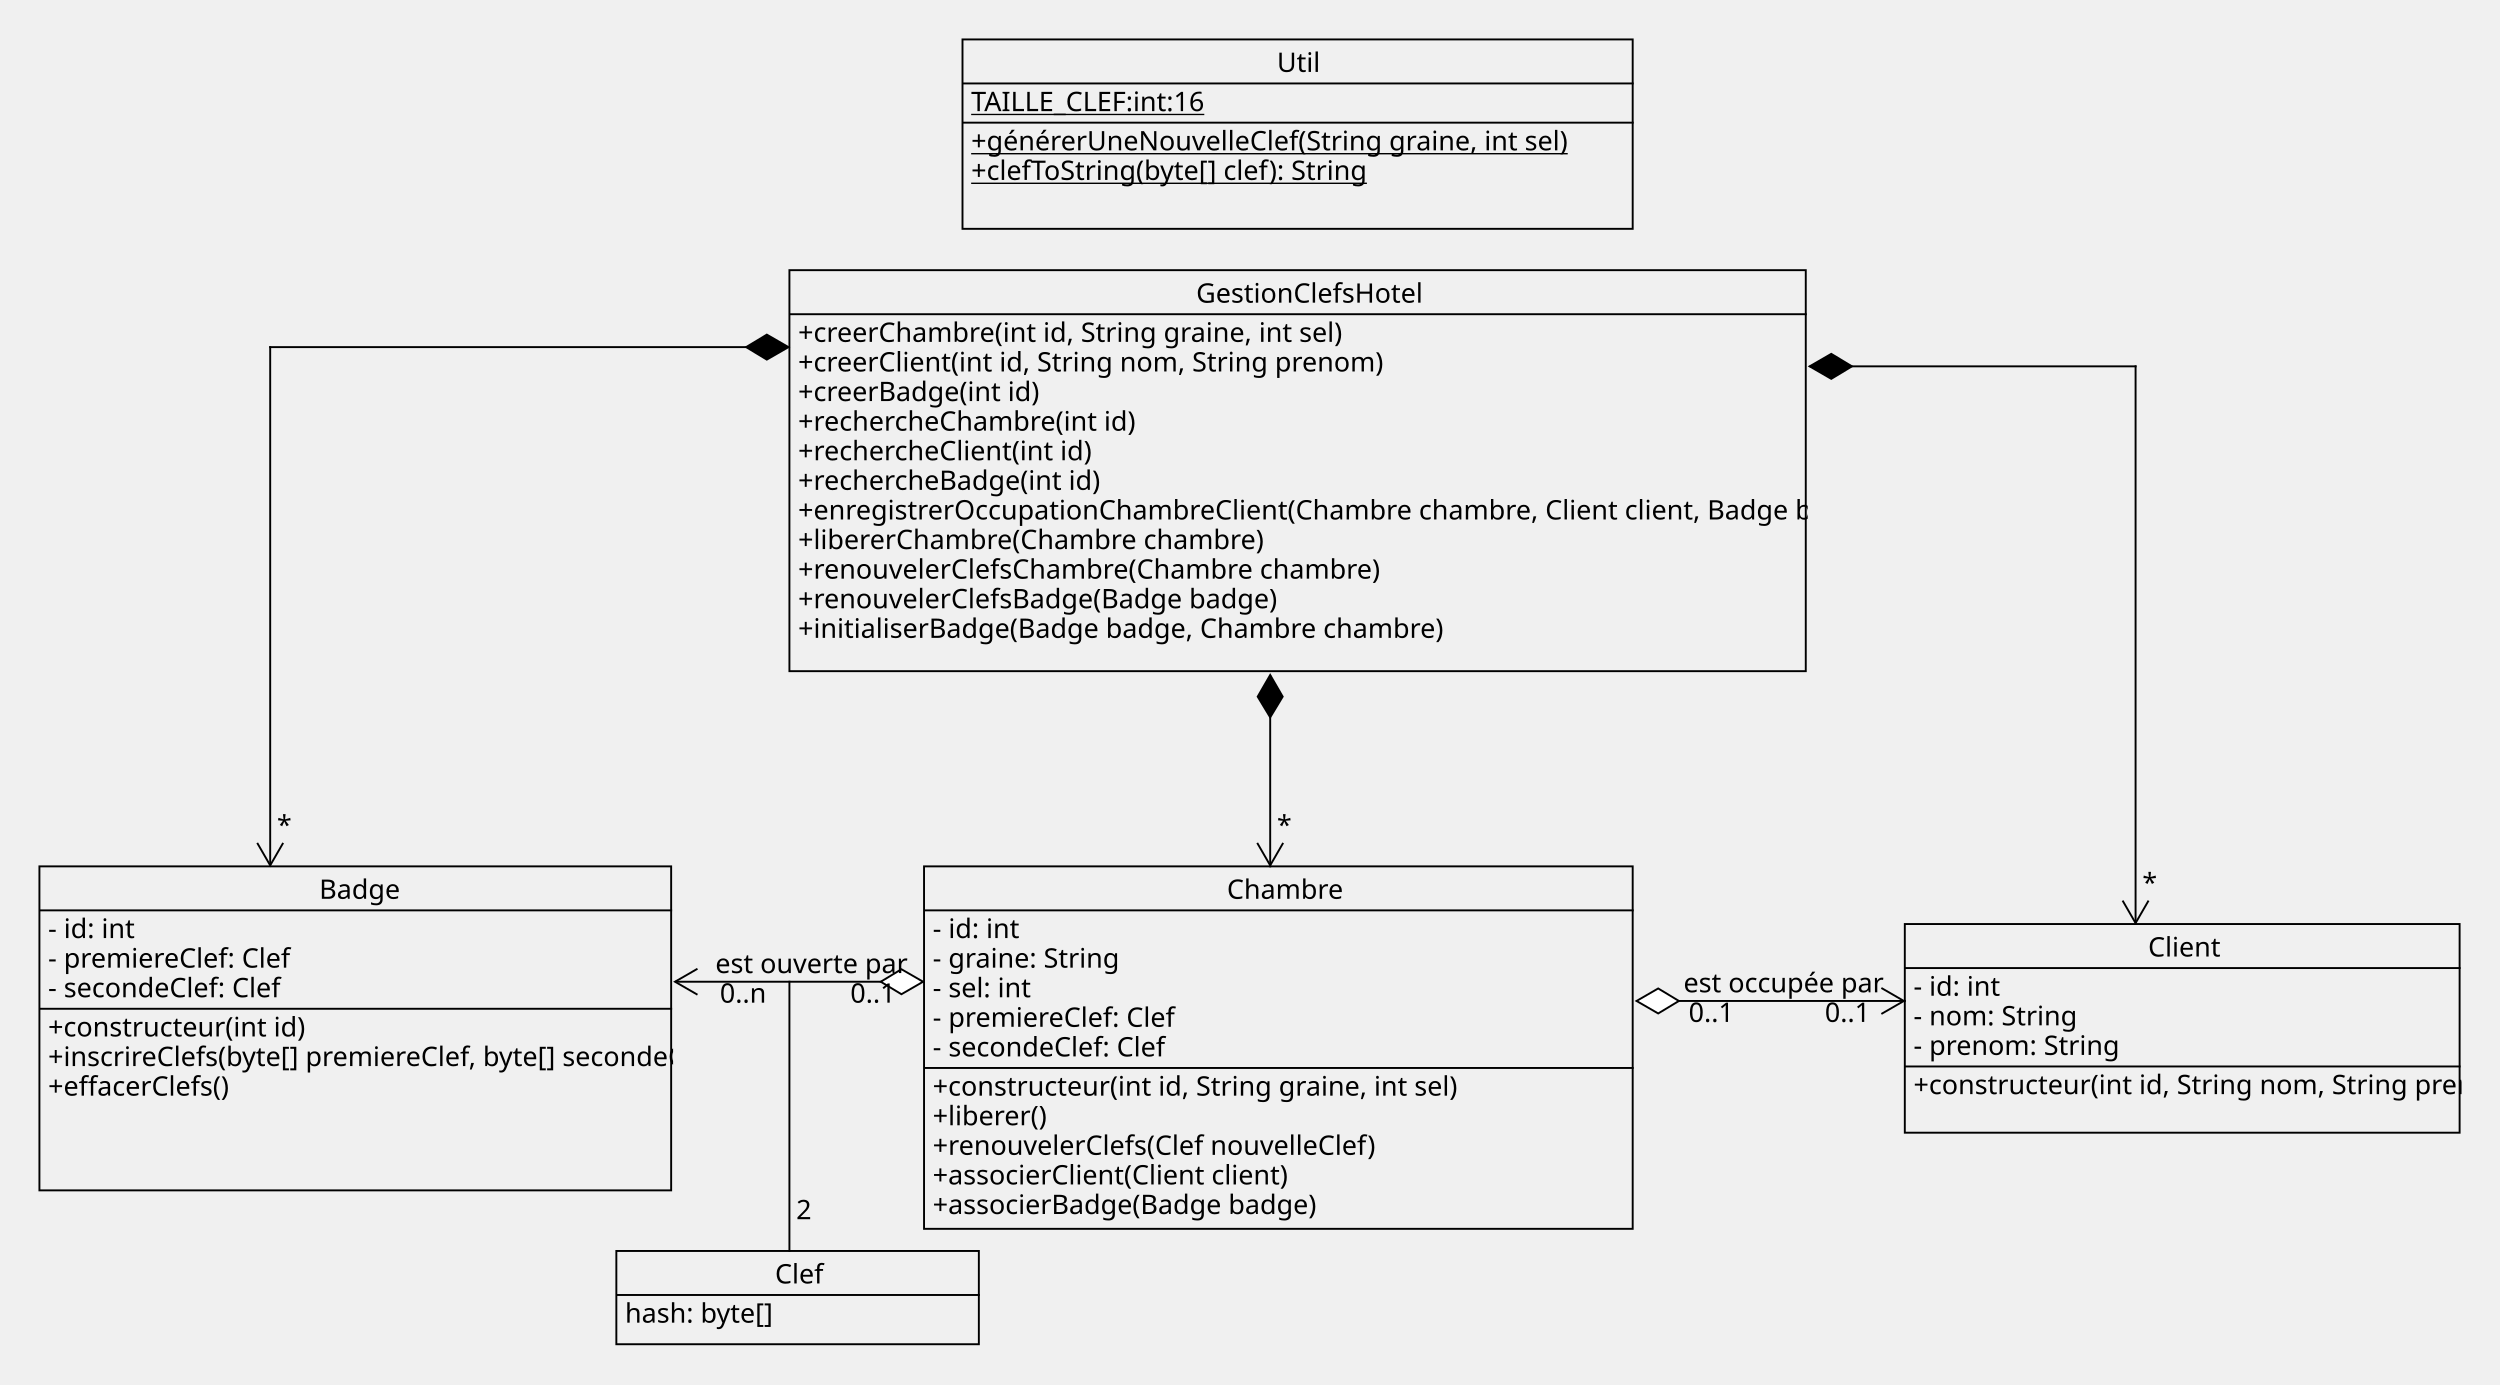
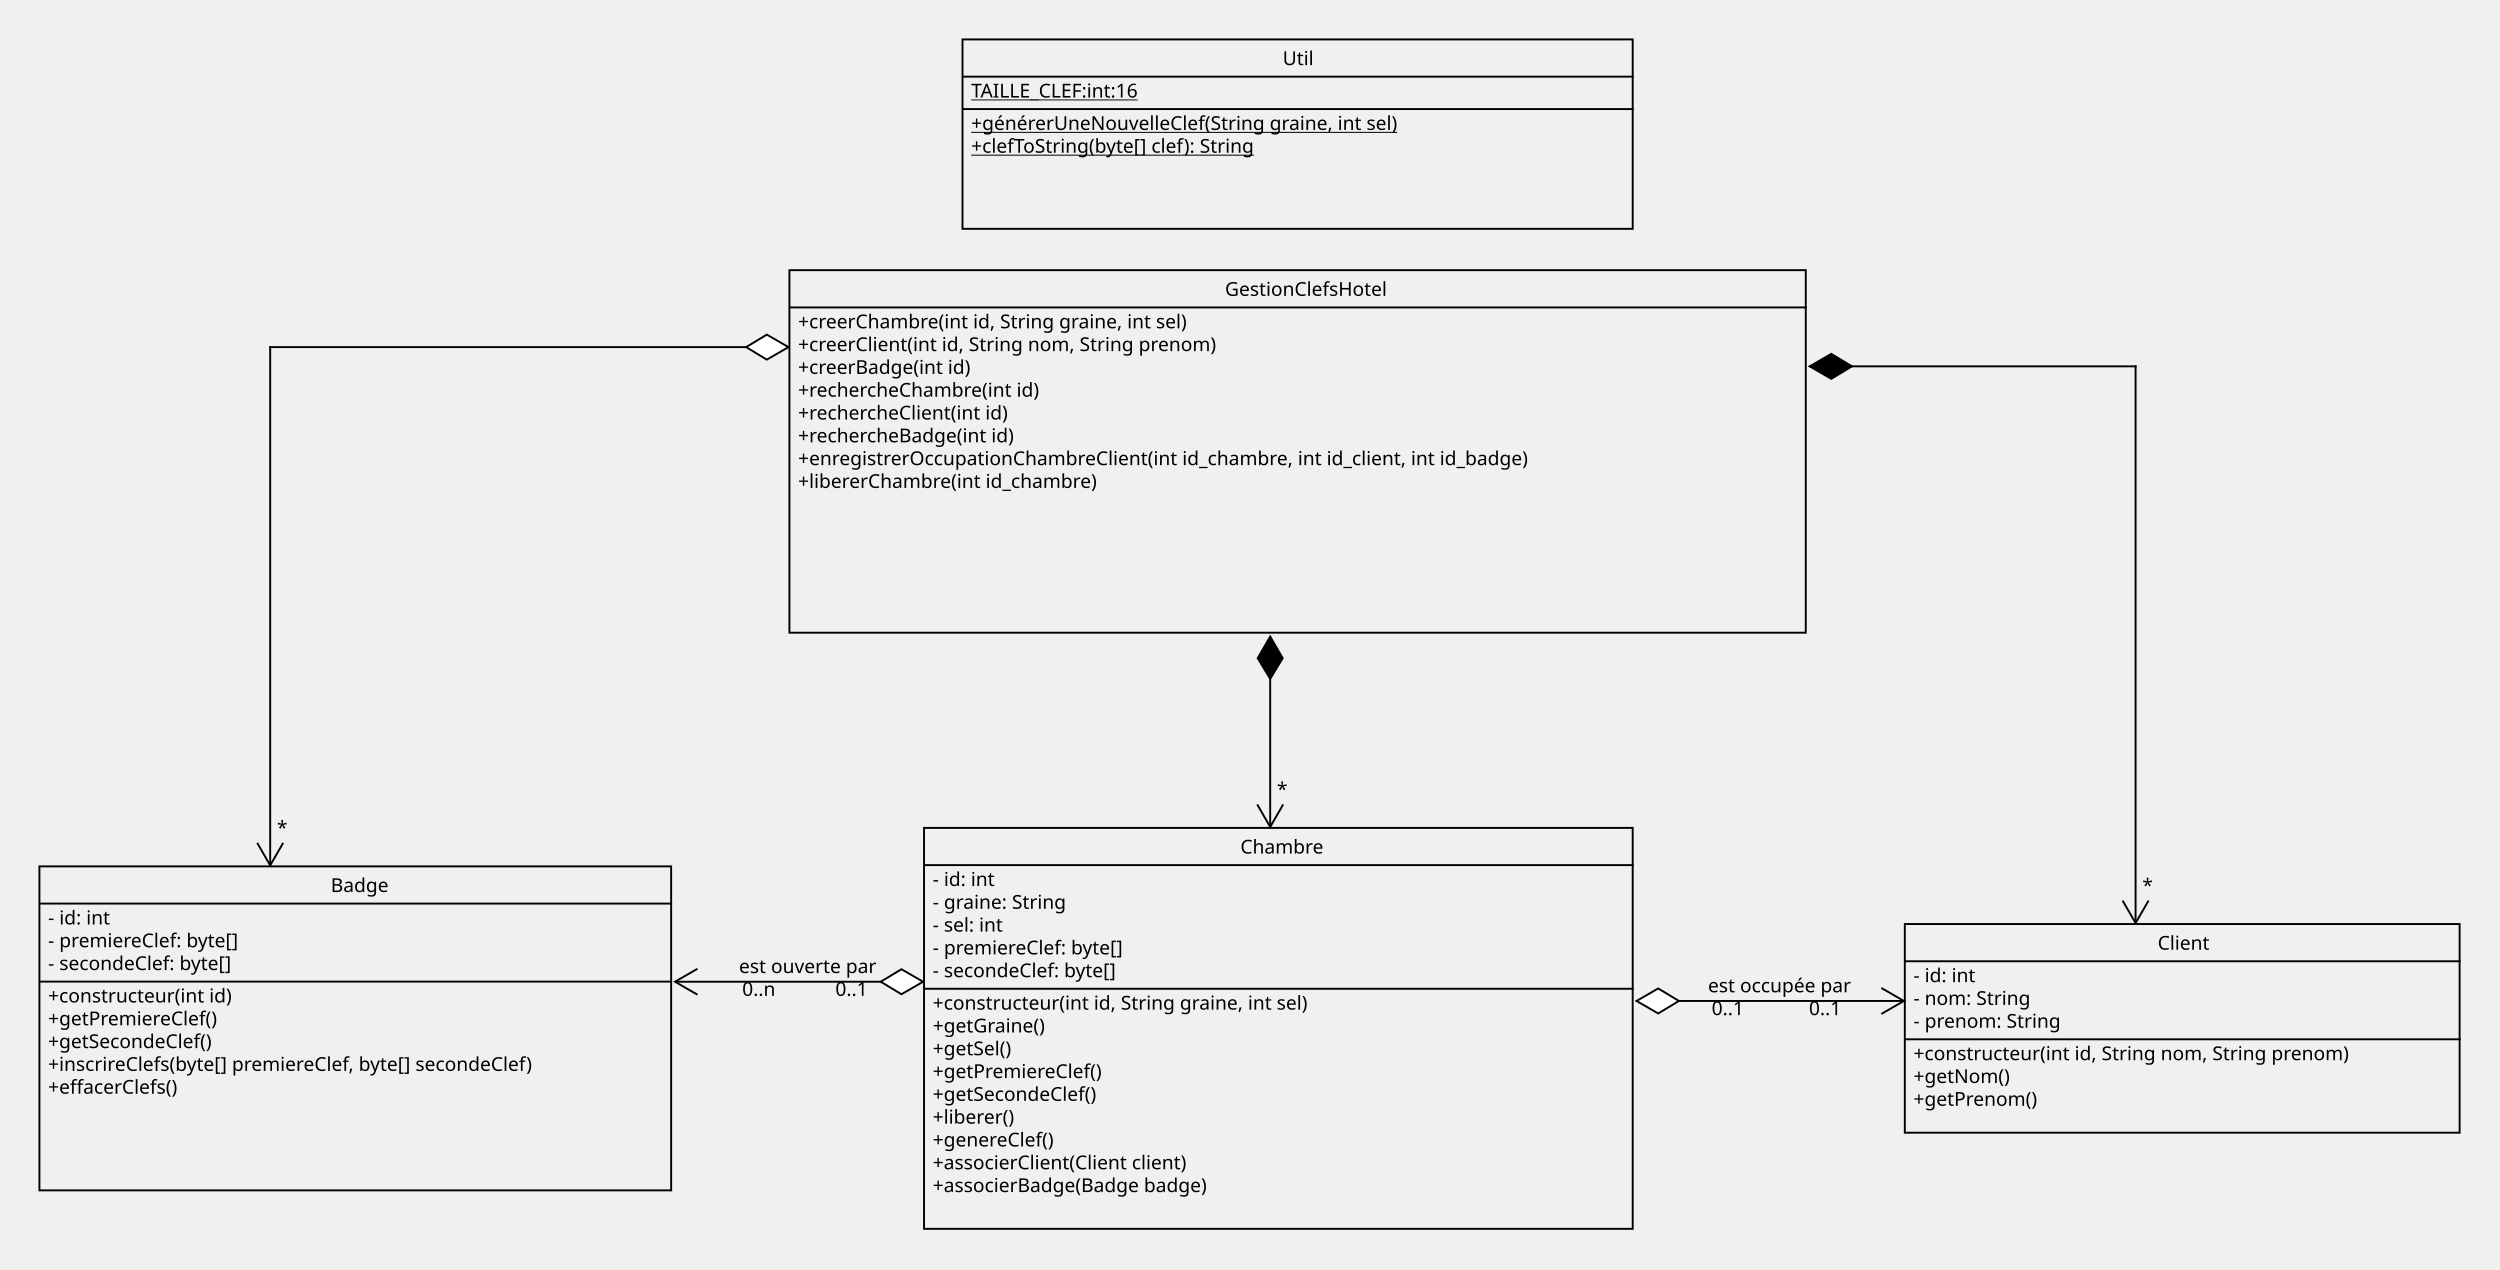
- <svg xmlns="http://www.w3.org/2000/svg" fill-opacity="1" color-rendering="auto" color-interpolation="auto" text-rendering="auto" stroke="black" stroke-linecap="square" width="1300" stroke-miterlimit="10" shape-rendering="auto" stroke-opacity="1" fill="black" stroke-dasharray="none" font-weight="normal" stroke-width="1" viewBox="10 0 1300 720" height="720" font-family="'Dialog'" font-style="normal" stroke-linejoin="miter" font-size="12px" stroke-dashoffset="0" image-rendering="auto">
+ <svg xmlns="http://www.w3.org/2000/svg" fill-opacity="1" color-rendering="auto" color-interpolation="auto" text-rendering="auto" stroke="black" stroke-linecap="square" width="1300" stroke-miterlimit="10" shape-rendering="auto" stroke-opacity="1" fill="black" stroke-dasharray="none" font-weight="normal" stroke-width="1" viewBox="10 0 1300 660" height="660" font-family="'Dialog'" font-style="normal" stroke-linejoin="miter" font-size="12px" stroke-dashoffset="0" image-rendering="auto">
  <defs id="genericDefs" />
  <g>
    <defs id="defs1">
      <clipPath clipPathUnits="userSpaceOnUse" id="clipPath1">
        <path d="M0 0 L2147483647 0 L2147483647 2147483647 L0 2147483647 L0 0 Z" />
      </clipPath>
      <clipPath clipPathUnits="userSpaceOnUse" id="clipPath2">
-         <path d="M0 0 L0 50 L190 50 L190 0 Z" />
+         <path d="M0 0 L0 170 L330 170 L330 0 Z" />
      </clipPath>
      <clipPath clipPathUnits="userSpaceOnUse" id="clipPath3">
-         <path d="M0 0 L0 170 L330 170 L330 0 Z" />
+         <path d="M0 0 L0 110 L290 110 L290 0 Z" />
      </clipPath>
      <clipPath clipPathUnits="userSpaceOnUse" id="clipPath4">
-         <path d="M0 0 L0 110 L290 110 L290 0 Z" />
+         <path d="M0 0 L0 210 L370 210 L370 0 Z" />
      </clipPath>
      <clipPath clipPathUnits="userSpaceOnUse" id="clipPath5">
-         <path d="M0 0 L0 190 L370 190 L370 0 Z" />
+         <path d="M0 0 L0 100 L350 100 L350 0 Z" />
      </clipPath>
      <clipPath clipPathUnits="userSpaceOnUse" id="clipPath6">
-         <path d="M0 0 L0 100 L350 100 L350 0 Z" />
+         <path d="M0 0 L0 190 L530 190 L530 0 Z" />
      </clipPath>
      <clipPath clipPathUnits="userSpaceOnUse" id="clipPath7">
-         <path d="M0 0 L0 210 L530 210 L530 0 Z" />
+         <path d="M0 0 L0 40 L170 40 L170 0 Z" />
      </clipPath>
      <clipPath clipPathUnits="userSpaceOnUse" id="clipPath8">
-         <path d="M0 0 L0 50 L170 50 L170 0 Z" />
+         <path d="M0 0 L0 40 L160 40 L160 0 Z" />
      </clipPath>
      <clipPath clipPathUnits="userSpaceOnUse" id="clipPath9">
-         <path d="M0 0 L0 170 L40 170 L40 0 Z" />
+         <path d="M0 0 L0 320 L200 320 L200 0 Z" />
      </clipPath>
      <clipPath clipPathUnits="userSpaceOnUse" id="clipPath10">
-         <path d="M0 0 L0 50 L160 50 L160 0 Z" />
+         <path d="M0 0 L0 300 L300 300 L300 0 Z" />
      </clipPath>
      <clipPath clipPathUnits="userSpaceOnUse" id="clipPath11">
-         <path d="M0 0 L0 320 L200 320 L200 0 Z" />
-       </clipPath>
-       <clipPath clipPathUnits="userSpaceOnUse" id="clipPath12">
-         <path d="M0 0 L0 300 L300 300 L300 0 Z" />
-       </clipPath>
-       <clipPath clipPathUnits="userSpaceOnUse" id="clipPath13">
        <path d="M0 0 L0 130 L30 130 L30 0 Z" />
      </clipPath>
    </defs>
-     <g fill="rgb(255,255,255)" fill-opacity="0" transform="translate(330,650)" stroke-opacity="0" stroke="rgb(255,255,255)">
-       <rect x="0.5" width="188.5" height="48.5" y="0.5" clip-path="url(#clipPath2)" stroke="none" />
-     </g>
-     <g transform="translate(330,650)">
-       <rect fill="none" x="0.5" width="188.5" height="48.5" y="0.5" clip-path="url(#clipPath2)" />
-       <text x="83" font-size="14px" y="17.391" clip-path="url(#clipPath2)" font-family="sans-serif" stroke="none" xml:space="preserve">Clef</text>
-       <path fill="none" d="M1 23.391 L189 23.391" clip-path="url(#clipPath2)" />
-       <text x="5" font-size="14px" y="37.781" clip-path="url(#clipPath2)" font-family="sans-serif" stroke="none" xml:space="preserve">hash: byte[]</text>
-     </g>
    <g fill="rgb(255,255,255)" fill-opacity="0" transform="translate(30,450)" stroke-opacity="0" stroke="rgb(255,255,255)">
-       <rect x="0.5" width="328.5" height="168.5" y="0.5" clip-path="url(#clipPath3)" stroke="none" />
+       <rect x="0.5" width="328.5" height="168.5" y="0.5" clip-path="url(#clipPath2)" stroke="none" />
    </g>
    <g transform="translate(30,450)">
-       <rect fill="none" x="0.5" width="328.5" height="168.5" y="0.5" clip-path="url(#clipPath3)" />
-       <text x="146" font-size="14px" y="17.391" clip-path="url(#clipPath3)" font-family="sans-serif" stroke="none" xml:space="preserve">Badge</text>
-       <path fill="none" d="M1 23.391 L329 23.391" clip-path="url(#clipPath3)" />
-       <text x="5" font-size="14px" y="37.781" clip-path="url(#clipPath3)" font-family="sans-serif" stroke="none" xml:space="preserve">- id: int</text>
-       <text x="5" font-size="14px" y="53.172" clip-path="url(#clipPath3)" font-family="sans-serif" stroke="none" xml:space="preserve">- premiereClef: Clef</text>
-       <text x="5" font-size="14px" y="68.562" clip-path="url(#clipPath3)" font-family="sans-serif" stroke="none" xml:space="preserve">- secondeClef: Clef</text>
-       <path fill="none" d="M1 74.562 L329 74.562" clip-path="url(#clipPath3)" />
-       <text x="5" font-size="14px" y="88.953" clip-path="url(#clipPath3)" font-family="sans-serif" stroke="none" xml:space="preserve">+constructeur(int id)</text>
-       <text x="5" font-size="14px" y="104.344" clip-path="url(#clipPath3)" font-family="sans-serif" stroke="none" xml:space="preserve">+inscrireClefs(byte[] premiereClef, byte[] secondeClef)</text>
-       <text x="5" font-size="14px" y="119.734" clip-path="url(#clipPath3)" font-family="sans-serif" stroke="none" xml:space="preserve">+effacerClefs()</text>
+       <rect fill="none" x="0.5" width="328.5" height="168.5" y="0.5" clip-path="url(#clipPath2)" />
+       <text x="152" font-size="10px" y="13.859" clip-path="url(#clipPath2)" font-family="sans-serif" stroke="none" xml:space="preserve">Badge</text>
+       <path fill="none" d="M1 19.859 L329 19.859" clip-path="url(#clipPath2)" />
+       <text x="5" font-size="10px" y="30.719" clip-path="url(#clipPath2)" font-family="sans-serif" stroke="none" xml:space="preserve">- id: int</text>
+       <text x="5" font-size="10px" y="42.578" clip-path="url(#clipPath2)" font-family="sans-serif" stroke="none" xml:space="preserve">- premiereClef: byte[]</text>
+       <text x="5" font-size="10px" y="54.438" clip-path="url(#clipPath2)" font-family="sans-serif" stroke="none" xml:space="preserve">- secondeClef: byte[]</text>
+       <path fill="none" d="M1 60.438 L329 60.438" clip-path="url(#clipPath2)" />
+       <text x="5" font-size="10px" y="71.297" clip-path="url(#clipPath2)" font-family="sans-serif" stroke="none" xml:space="preserve">+constructeur(int id)</text>
+       <text x="5" font-size="10px" y="83.156" clip-path="url(#clipPath2)" font-family="sans-serif" stroke="none" xml:space="preserve">+getPremiereClef()</text>
+       <text x="5" font-size="10px" y="95.016" clip-path="url(#clipPath2)" font-family="sans-serif" stroke="none" xml:space="preserve">+getSecondeClef()</text>
+       <text x="5" font-size="10px" y="106.875" clip-path="url(#clipPath2)" font-family="sans-serif" stroke="none" xml:space="preserve">+inscrireClefs(byte[] premiereClef, byte[] secondeClef)</text>
+       <text x="5" font-size="10px" y="118.734" clip-path="url(#clipPath2)" font-family="sans-serif" stroke="none" xml:space="preserve">+effacerClefs()</text>
    </g>
    <g fill="rgb(255,255,255)" fill-opacity="0" transform="translate(1000,480)" stroke-opacity="0" stroke="rgb(255,255,255)">
-       <rect x="0.5" width="288.5" height="108.5" y="0.5" clip-path="url(#clipPath4)" stroke="none" />
+       <rect x="0.5" width="288.5" height="108.5" y="0.5" clip-path="url(#clipPath3)" stroke="none" />
    </g>
    <g transform="translate(1000,480)">
-       <rect fill="none" x="0.5" width="288.5" height="108.5" y="0.5" clip-path="url(#clipPath4)" />
-       <text x="127" font-size="14px" y="17.391" clip-path="url(#clipPath4)" font-family="sans-serif" stroke="none" xml:space="preserve">Client</text>
-       <path fill="none" d="M1 23.391 L289 23.391" clip-path="url(#clipPath4)" />
-       <text x="5" font-size="14px" y="37.781" clip-path="url(#clipPath4)" font-family="sans-serif" stroke="none" xml:space="preserve">- id: int</text>
-       <text x="5" font-size="14px" y="53.172" clip-path="url(#clipPath4)" font-family="sans-serif" stroke="none" xml:space="preserve">- nom: String</text>
-       <text x="5" font-size="14px" y="68.562" clip-path="url(#clipPath4)" font-family="sans-serif" stroke="none" xml:space="preserve">- prenom: String</text>
-       <path fill="none" d="M1 74.562 L289 74.562" clip-path="url(#clipPath4)" />
-       <text x="5" font-size="14px" y="88.953" clip-path="url(#clipPath4)" font-family="sans-serif" stroke="none" xml:space="preserve">+constructeur(int id, String nom, String prenom)</text>
+       <rect fill="none" x="0.5" width="288.5" height="108.5" y="0.5" clip-path="url(#clipPath3)" />
+       <text x="132" font-size="10px" y="13.859" clip-path="url(#clipPath3)" font-family="sans-serif" stroke="none" xml:space="preserve">Client</text>
+       <path fill="none" d="M1 19.859 L289 19.859" clip-path="url(#clipPath3)" />
+       <text x="5" font-size="10px" y="30.719" clip-path="url(#clipPath3)" font-family="sans-serif" stroke="none" xml:space="preserve">- id: int</text>
+       <text x="5" font-size="10px" y="42.578" clip-path="url(#clipPath3)" font-family="sans-serif" stroke="none" xml:space="preserve">- nom: String</text>
+       <text x="5" font-size="10px" y="54.438" clip-path="url(#clipPath3)" font-family="sans-serif" stroke="none" xml:space="preserve">- prenom: String</text>
+       <path fill="none" d="M1 60.438 L289 60.438" clip-path="url(#clipPath3)" />
+       <text x="5" font-size="10px" y="71.297" clip-path="url(#clipPath3)" font-family="sans-serif" stroke="none" xml:space="preserve">+constructeur(int id, String nom, String prenom)</text>
+       <text x="5" font-size="10px" y="83.156" clip-path="url(#clipPath3)" font-family="sans-serif" stroke="none" xml:space="preserve">+getNom()</text>
+       <text x="5" font-size="10px" y="95.016" clip-path="url(#clipPath3)" font-family="sans-serif" stroke="none" xml:space="preserve">+getPrenom()</text>
    </g>
-     <g fill="rgb(255,255,255)" fill-opacity="0" transform="translate(490,450)" stroke-opacity="0" stroke="rgb(255,255,255)">
-       <rect x="0.5" width="368.5" height="188.5" y="0.5" clip-path="url(#clipPath5)" stroke="none" />
+     <g fill="rgb(255,255,255)" fill-opacity="0" transform="translate(490,430)" stroke-opacity="0" stroke="rgb(255,255,255)">
+       <rect x="0.5" width="368.5" height="208.5" y="0.5" clip-path="url(#clipPath4)" stroke="none" />
    </g>
-     <g transform="translate(490,450)">
-       <rect fill="none" x="0.5" width="368.5" height="188.5" y="0.5" clip-path="url(#clipPath5)" />
-       <text x="158" font-size="14px" y="17.391" clip-path="url(#clipPath5)" font-family="sans-serif" stroke="none" xml:space="preserve">Chambre</text>
-       <path fill="none" d="M1 23.391 L369 23.391" clip-path="url(#clipPath5)" />
-       <text x="5" font-size="14px" y="37.781" clip-path="url(#clipPath5)" font-family="sans-serif" stroke="none" xml:space="preserve">- id: int</text>
-       <text x="5" font-size="14px" y="53.172" clip-path="url(#clipPath5)" font-family="sans-serif" stroke="none" xml:space="preserve">- graine: String</text>
-       <text x="5" font-size="14px" y="68.562" clip-path="url(#clipPath5)" font-family="sans-serif" stroke="none" xml:space="preserve">- sel: int</text>
-       <text x="5" font-size="14px" y="83.953" clip-path="url(#clipPath5)" font-family="sans-serif" stroke="none" xml:space="preserve">- premiereClef: Clef</text>
-       <text x="5" font-size="14px" y="99.344" clip-path="url(#clipPath5)" font-family="sans-serif" stroke="none" xml:space="preserve">- secondeClef: Clef</text>
-       <path fill="none" d="M1 105.344 L369 105.344" clip-path="url(#clipPath5)" />
-       <text x="5" font-size="14px" y="119.734" clip-path="url(#clipPath5)" font-family="sans-serif" stroke="none" xml:space="preserve">+constructeur(int id, String graine, int sel)</text>
-       <text x="5" font-size="14px" y="135.125" clip-path="url(#clipPath5)" font-family="sans-serif" stroke="none" xml:space="preserve">+liberer()</text>
-       <text x="5" font-size="14px" y="150.516" clip-path="url(#clipPath5)" font-family="sans-serif" stroke="none" xml:space="preserve">+renouvelerClefs(Clef nouvelleClef)</text>
-       <text x="5" font-size="14px" y="165.906" clip-path="url(#clipPath5)" font-family="sans-serif" stroke="none" xml:space="preserve">+associerClient(Client client)</text>
-       <text x="5" font-size="14px" y="181.297" clip-path="url(#clipPath5)" font-family="sans-serif" stroke="none" xml:space="preserve">+associerBadge(Badge badge)</text>
+     <g transform="translate(490,430)">
+       <rect fill="none" x="0.5" width="368.5" height="208.5" y="0.5" clip-path="url(#clipPath4)" />
+       <text x="165" font-size="10px" y="13.859" clip-path="url(#clipPath4)" font-family="sans-serif" stroke="none" xml:space="preserve">Chambre</text>
+       <path fill="none" d="M1 19.859 L369 19.859" clip-path="url(#clipPath4)" />
+       <text x="5" font-size="10px" y="30.719" clip-path="url(#clipPath4)" font-family="sans-serif" stroke="none" xml:space="preserve">- id: int</text>
+       <text x="5" font-size="10px" y="42.578" clip-path="url(#clipPath4)" font-family="sans-serif" stroke="none" xml:space="preserve">- graine: String</text>
+       <text x="5" font-size="10px" y="54.438" clip-path="url(#clipPath4)" font-family="sans-serif" stroke="none" xml:space="preserve">- sel: int</text>
+       <text x="5" font-size="10px" y="66.297" clip-path="url(#clipPath4)" font-family="sans-serif" stroke="none" xml:space="preserve">- premiereClef: byte[]</text>
+       <text x="5" font-size="10px" y="78.156" clip-path="url(#clipPath4)" font-family="sans-serif" stroke="none" xml:space="preserve">- secondeClef: byte[]</text>
+       <path fill="none" d="M1 84.156 L369 84.156" clip-path="url(#clipPath4)" />
+       <text x="5" font-size="10px" y="95.016" clip-path="url(#clipPath4)" font-family="sans-serif" stroke="none" xml:space="preserve">+constructeur(int id, String graine, int sel)</text>
+       <text x="5" font-size="10px" y="106.875" clip-path="url(#clipPath4)" font-family="sans-serif" stroke="none" xml:space="preserve">+getGraine()</text>
+       <text x="5" font-size="10px" y="118.734" clip-path="url(#clipPath4)" font-family="sans-serif" stroke="none" xml:space="preserve">+getSel()</text>
+       <text x="5" font-size="10px" y="130.594" clip-path="url(#clipPath4)" font-family="sans-serif" stroke="none" xml:space="preserve">+getPremiereClef()</text>
+       <text x="5" font-size="10px" y="142.453" clip-path="url(#clipPath4)" font-family="sans-serif" stroke="none" xml:space="preserve">+getSecondeClef()</text>
+       <text x="5" font-size="10px" y="154.312" clip-path="url(#clipPath4)" font-family="sans-serif" stroke="none" xml:space="preserve">+liberer()</text>
+       <text x="5" font-size="10px" y="166.172" clip-path="url(#clipPath4)" font-family="sans-serif" stroke="none" xml:space="preserve">+genereClef()</text>
+       <text x="5" font-size="10px" y="178.031" clip-path="url(#clipPath4)" font-family="sans-serif" stroke="none" xml:space="preserve">+associerClient(Client client)</text>
+       <text x="5" font-size="10px" y="189.891" clip-path="url(#clipPath4)" font-family="sans-serif" stroke="none" xml:space="preserve">+associerBadge(Badge badge)</text>
    </g>
    <g fill="rgb(255,255,255)" fill-opacity="0" transform="translate(510,20)" stroke-opacity="0" stroke="rgb(255,255,255)">
-       <rect x="0.5" width="348.5" height="98.5" y="0.5" clip-path="url(#clipPath6)" stroke="none" />
+       <rect x="0.5" width="348.5" height="98.5" y="0.5" clip-path="url(#clipPath5)" stroke="none" />
    </g>
    <g transform="translate(510,20)">
-       <rect fill="none" x="0.5" width="348.5" height="98.5" y="0.5" clip-path="url(#clipPath6)" />
-       <text x="164" font-size="14px" y="17.391" clip-path="url(#clipPath6)" font-family="sans-serif" stroke="none" xml:space="preserve">Util</text>
-       <path fill="none" d="M1 23.391 L349 23.391" clip-path="url(#clipPath6)" />
-       <text x="5" font-size="14px" y="37.781" text-decoration="underline" clip-path="url(#clipPath6)" font-family="sans-serif" stroke="none" xml:space="preserve">TAILLE_CLEF:int:16</text>
-       <path fill="none" d="M1 43.781 L349 43.781" clip-path="url(#clipPath6)" />
-       <text x="5" font-size="14px" y="58.172" text-decoration="underline" clip-path="url(#clipPath6)" font-family="sans-serif" stroke="none" xml:space="preserve">+générerUneNouvelleClef(String graine, int sel)</text>
-       <text x="5" font-size="14px" y="73.562" text-decoration="underline" clip-path="url(#clipPath6)" font-family="sans-serif" stroke="none" xml:space="preserve">+clefToString(byte[] clef): String</text>
+       <rect fill="none" x="0.5" width="348.5" height="98.5" y="0.5" clip-path="url(#clipPath5)" />
+       <text x="167" font-size="10px" y="13.859" clip-path="url(#clipPath5)" font-family="sans-serif" stroke="none" xml:space="preserve">Util</text>
+       <path fill="none" d="M1 19.859 L349 19.859" clip-path="url(#clipPath5)" />
+       <text x="5" font-size="10px" y="30.719" text-decoration="underline" clip-path="url(#clipPath5)" font-family="sans-serif" stroke="none" xml:space="preserve">TAILLE_CLEF:int:16</text>
+       <path fill="none" d="M1 36.719 L349 36.719" clip-path="url(#clipPath5)" />
+       <text x="5" font-size="10px" y="47.578" text-decoration="underline" clip-path="url(#clipPath5)" font-family="sans-serif" stroke="none" xml:space="preserve">+générerUneNouvelleClef(String graine, int sel)</text>
+       <text x="5" font-size="10px" y="59.438" text-decoration="underline" clip-path="url(#clipPath5)" font-family="sans-serif" stroke="none" xml:space="preserve">+clefToString(byte[] clef): String</text>
    </g>
    <g fill="rgb(255,255,255)" fill-opacity="0" transform="translate(420,140)" stroke-opacity="0" stroke="rgb(255,255,255)">
-       <rect x="0.5" width="528.5" height="208.5" y="0.5" clip-path="url(#clipPath7)" stroke="none" />
+       <rect x="0.5" width="528.5" height="188.5" y="0.5" clip-path="url(#clipPath6)" stroke="none" />
    </g>
    <g transform="translate(420,140)">
-       <rect fill="none" x="0.5" width="528.5" height="208.5" y="0.5" clip-path="url(#clipPath7)" />
-       <text x="212" font-size="14px" y="17.391" clip-path="url(#clipPath7)" font-family="sans-serif" stroke="none" xml:space="preserve">GestionClefsHotel</text>
-       <path fill="none" d="M1 23.391 L529 23.391" clip-path="url(#clipPath7)" />
-       <text x="5" font-size="14px" y="37.781" clip-path="url(#clipPath7)" font-family="sans-serif" stroke="none" xml:space="preserve">+creerChambre(int id, String graine, int sel)</text>
-       <text x="5" font-size="14px" y="53.172" clip-path="url(#clipPath7)" font-family="sans-serif" stroke="none" xml:space="preserve">+creerClient(int id, String nom, String prenom)</text>
-       <text x="5" font-size="14px" y="68.562" clip-path="url(#clipPath7)" font-family="sans-serif" stroke="none" xml:space="preserve">+creerBadge(int id)</text>
-       <text x="5" font-size="14px" y="83.953" clip-path="url(#clipPath7)" font-family="sans-serif" stroke="none" xml:space="preserve">+rechercheChambre(int id)</text>
-       <text x="5" font-size="14px" y="99.344" clip-path="url(#clipPath7)" font-family="sans-serif" stroke="none" xml:space="preserve">+rechercheClient(int id)</text>
-       <text x="5" font-size="14px" y="114.734" clip-path="url(#clipPath7)" font-family="sans-serif" stroke="none" xml:space="preserve">+rechercheBadge(int id)</text>
-       <text x="5" font-size="14px" y="130.125" clip-path="url(#clipPath7)" font-family="sans-serif" stroke="none" xml:space="preserve">+enregistrerOccupationChambreClient(Chambre chambre, Client client, Badge badge)</text>
-       <text x="5" font-size="14px" y="145.516" clip-path="url(#clipPath7)" font-family="sans-serif" stroke="none" xml:space="preserve">+libererChambre(Chambre chambre)</text>
-       <text x="5" font-size="14px" y="160.906" clip-path="url(#clipPath7)" font-family="sans-serif" stroke="none" xml:space="preserve">+renouvelerClefsChambre(Chambre chambre)</text>
-       <text x="5" font-size="14px" y="176.297" clip-path="url(#clipPath7)" font-family="sans-serif" stroke="none" xml:space="preserve">+renouvelerClefsBadge(Badge badge)</text>
-       <text x="5" font-size="14px" y="191.688" clip-path="url(#clipPath7)" font-family="sans-serif" stroke="none" xml:space="preserve">+initialiserBadge(Badge badge, Chambre chambre)</text>
+       <rect fill="none" x="0.5" width="528.5" height="188.5" y="0.5" clip-path="url(#clipPath6)" />
+       <text x="227" font-size="10px" y="13.859" clip-path="url(#clipPath6)" font-family="sans-serif" stroke="none" xml:space="preserve">GestionClefsHotel</text>
+       <path fill="none" d="M1 19.859 L529 19.859" clip-path="url(#clipPath6)" />
+       <text x="5" font-size="10px" y="30.719" clip-path="url(#clipPath6)" font-family="sans-serif" stroke="none" xml:space="preserve">+creerChambre(int id, String graine, int sel)</text>
+       <text x="5" font-size="10px" y="42.578" clip-path="url(#clipPath6)" font-family="sans-serif" stroke="none" xml:space="preserve">+creerClient(int id, String nom, String prenom)</text>
+       <text x="5" font-size="10px" y="54.438" clip-path="url(#clipPath6)" font-family="sans-serif" stroke="none" xml:space="preserve">+creerBadge(int id)</text>
+       <text x="5" font-size="10px" y="66.297" clip-path="url(#clipPath6)" font-family="sans-serif" stroke="none" xml:space="preserve">+rechercheChambre(int id)</text>
+       <text x="5" font-size="10px" y="78.156" clip-path="url(#clipPath6)" font-family="sans-serif" stroke="none" xml:space="preserve">+rechercheClient(int id)</text>
+       <text x="5" font-size="10px" y="90.016" clip-path="url(#clipPath6)" font-family="sans-serif" stroke="none" xml:space="preserve">+rechercheBadge(int id)</text>
+       <text x="5" font-size="10px" y="101.875" clip-path="url(#clipPath6)" font-family="sans-serif" stroke="none" xml:space="preserve">+enregistrerOccupationChambreClient(int id_chambre, int id_client, int id_badge)</text>
+       <text x="5" font-size="10px" y="113.734" clip-path="url(#clipPath6)" font-family="sans-serif" stroke="none" xml:space="preserve">+libererChambre(int id_chambre)</text>
    </g>
    <g transform="translate(850,500)">
-       <path fill="none" d="M11.5 20.5 L150.5 20.5" clip-path="url(#clipPath8)" />
-       <path fill="white" d="M22.258 27 L11 20.5 L22.258 14 L33.017 20.5 Z" clip-path="url(#clipPath8)" stroke="none" />
-       <path fill="none" d="M22.258 27 L11 20.5 L22.258 14 L33.017 20.5 Z" clip-path="url(#clipPath8)" />
-       <path fill="none" d="M138.742 27 L150 20.5 L138.742 14" clip-path="url(#clipPath8)" />
-       <text x="35.413" font-size="14px" y="16" clip-path="url(#clipPath8)" font-family="sans-serif" stroke="none" xml:space="preserve">est occupée par</text>
-       <text x="38.082" font-size="14px" y="31.391" clip-path="url(#clipPath8)" font-family="sans-serif" stroke="none" xml:space="preserve">0..1             0..1</text>
-     </g>
-     <g transform="translate(410,500)">
-       <path fill="none" d="M10.5 150.5 L10.5 10.5" clip-path="url(#clipPath9)" />
-       <text x="14" font-size="14px" y="134" clip-path="url(#clipPath9)" font-family="sans-serif" stroke="none" xml:space="preserve">2</text>
+       <path fill="none" d="M11.5 20.5 L150.5 20.5" clip-path="url(#clipPath7)" />
+       <path fill="white" d="M22.258 27 L11 20.5 L22.258 14 L33.017 20.5 Z" clip-path="url(#clipPath7)" stroke="none" />
+       <path fill="none" d="M22.258 27 L11 20.5 L22.258 14 L33.017 20.5 Z" clip-path="url(#clipPath7)" />
+       <path fill="none" d="M138.742 27 L150 20.5 L138.742 14" clip-path="url(#clipPath7)" />
+       <text x="48.152" font-size="10px" y="16" clip-path="url(#clipPath7)" font-family="sans-serif" stroke="none" xml:space="preserve">est occupée par</text>
+       <text x="50.059" font-size="10px" y="27.859" clip-path="url(#clipPath7)" font-family="sans-serif" stroke="none" xml:space="preserve">0..1             0..1</text>
    </g>
    <g transform="translate(350,490)">
-       <path fill="none" d="M11.5 20.5 L140.5 20.5" clip-path="url(#clipPath10)" />
-       <path fill="none" d="M22.258 27 L11 20.5 L22.258 14" clip-path="url(#clipPath10)" />
-       <path fill="white" d="M128.742 27 L140 20.5 L128.742 14 L117.983 20.5 Z" clip-path="url(#clipPath10)" stroke="none" />
-       <path fill="none" d="M128.742 27 L140 20.5 L128.742 14 L117.983 20.5 Z" clip-path="url(#clipPath10)" />
-       <text x="31.978" font-size="14px" y="16" clip-path="url(#clipPath10)" font-family="sans-serif" stroke="none" xml:space="preserve">est ouverte par</text>
-       <text x="34.316" font-size="14px" y="31.391" clip-path="url(#clipPath10)" font-family="sans-serif" stroke="none" xml:space="preserve">0..n            0..1</text>
+       <path fill="none" d="M11.5 20.5 L140.5 20.5" clip-path="url(#clipPath8)" />
+       <path fill="none" d="M22.258 27 L11 20.5 L22.258 14" clip-path="url(#clipPath8)" />
+       <path fill="white" d="M128.742 27 L140 20.5 L128.742 14 L117.983 20.5 Z" clip-path="url(#clipPath8)" stroke="none" />
+       <path fill="none" d="M128.742 27 L140 20.5 L128.742 14 L117.983 20.5 Z" clip-path="url(#clipPath8)" />
+       <text x="44.27" font-size="10px" y="16" clip-path="url(#clipPath8)" font-family="sans-serif" stroke="none" xml:space="preserve">est ouverte par</text>
+       <text x="45.94" font-size="10px" y="27.859" clip-path="url(#clipPath8)" font-family="sans-serif" stroke="none" xml:space="preserve">0..n            0..1</text>
    </g>
    <g transform="translate(940,180)">
-       <path fill="none" d="M11.5 10.5 L180.5 10.5" clip-path="url(#clipPath11)" />
-       <path fill="none" d="M180.5 10.5 L180.5 299.5" clip-path="url(#clipPath11)" />
-       <path d="M22.258 17 L11 10.5 L22.258 4 L33.017 10.5 Z" clip-path="url(#clipPath11)" stroke="none" />
-       <path fill="none" d="M22.258 17 L11 10.5 L22.258 4 L33.017 10.5 Z" clip-path="url(#clipPath11)" />
-       <path fill="none" d="M174 288.742 L180.5 300 L187 288.742" clip-path="url(#clipPath11)" />
-       <text x="184" font-size="14px" y="284" clip-path="url(#clipPath11)" font-family="sans-serif" stroke="none" xml:space="preserve">*</text>
+       <path fill="none" d="M11.5 10.5 L180.5 10.5" clip-path="url(#clipPath9)" />
+       <path fill="none" d="M180.5 10.5 L180.5 299.5" clip-path="url(#clipPath9)" />
+       <path d="M22.258 17 L11 10.5 L22.258 4 L33.017 10.5 Z" clip-path="url(#clipPath9)" stroke="none" />
+       <path fill="none" d="M22.258 17 L11 10.5 L22.258 4 L33.017 10.5 Z" clip-path="url(#clipPath9)" />
+       <path fill="none" d="M174 288.742 L180.5 300 L187 288.742" clip-path="url(#clipPath9)" />
+       <text x="184" font-size="10px" y="284" clip-path="url(#clipPath9)" font-family="sans-serif" stroke="none" xml:space="preserve">*</text>
    </g>
    <g transform="translate(140,170)">
-       <path fill="none" d="M279.5 10.5 L10.5 10.5" clip-path="url(#clipPath12)" />
-       <path fill="none" d="M10.5 10.5 L10.5 279.5" clip-path="url(#clipPath12)" />
-       <path d="M268.742 4 L280 10.5 L268.742 17 L257.983 10.5 Z" clip-path="url(#clipPath12)" stroke="none" />
-       <path fill="none" d="M268.742 4 L280 10.5 L268.742 17 L257.983 10.5 Z" clip-path="url(#clipPath12)" />
-       <path fill="none" d="M4 268.742 L10.5 280 L17 268.742" clip-path="url(#clipPath12)" />
-       <text x="14" font-size="14px" y="264" clip-path="url(#clipPath12)" font-family="sans-serif" stroke="none" xml:space="preserve">*</text>
+       <path fill="none" d="M279.5 10.5 L10.5 10.5" clip-path="url(#clipPath10)" />
+       <path fill="none" d="M10.5 10.5 L10.5 279.5" clip-path="url(#clipPath10)" />
+       <path fill="white" d="M268.742 4 L280 10.5 L268.742 17 L257.983 10.5 Z" clip-path="url(#clipPath10)" stroke="none" />
+       <path fill="none" d="M268.742 4 L280 10.5 L268.742 17 L257.983 10.5 Z" clip-path="url(#clipPath10)" />
+       <path fill="none" d="M4 268.742 L10.5 280 L17 268.742" clip-path="url(#clipPath10)" />
+       <text x="14" font-size="10px" y="264" clip-path="url(#clipPath10)" font-family="sans-serif" stroke="none" xml:space="preserve">*</text>
    </g>
-     <g transform="translate(660,340)">
-       <path fill="none" d="M10.5 11.5 L10.5 110.5" clip-path="url(#clipPath13)" />
-       <path d="M4 22.258 L10.5 11 L17 22.258 L10.5 33.017 Z" clip-path="url(#clipPath13)" stroke="none" />
-       <path fill="none" d="M4 22.258 L10.5 11 L17 22.258 L10.5 33.017 Z" clip-path="url(#clipPath13)" />
-       <path fill="none" d="M4 98.742 L10.5 110 L17 98.742" clip-path="url(#clipPath13)" />
-       <text x="14" font-size="14px" y="94" clip-path="url(#clipPath13)" font-family="sans-serif" stroke="none" xml:space="preserve">*</text>
+     <g transform="translate(660,320)">
+       <path fill="none" d="M10.5 11.5 L10.5 110.5" clip-path="url(#clipPath11)" />
+       <path d="M4 22.258 L10.5 11 L17 22.258 L10.5 33.017 Z" clip-path="url(#clipPath11)" stroke="none" />
+       <path fill="none" d="M4 22.258 L10.5 11 L17 22.258 L10.5 33.017 Z" clip-path="url(#clipPath11)" />
+       <path fill="none" d="M4 98.742 L10.5 110 L17 98.742" clip-path="url(#clipPath11)" />
+       <text x="14" font-size="10px" y="94" clip-path="url(#clipPath11)" font-family="sans-serif" stroke="none" xml:space="preserve">*</text>
    </g>
  </g>
</svg>
